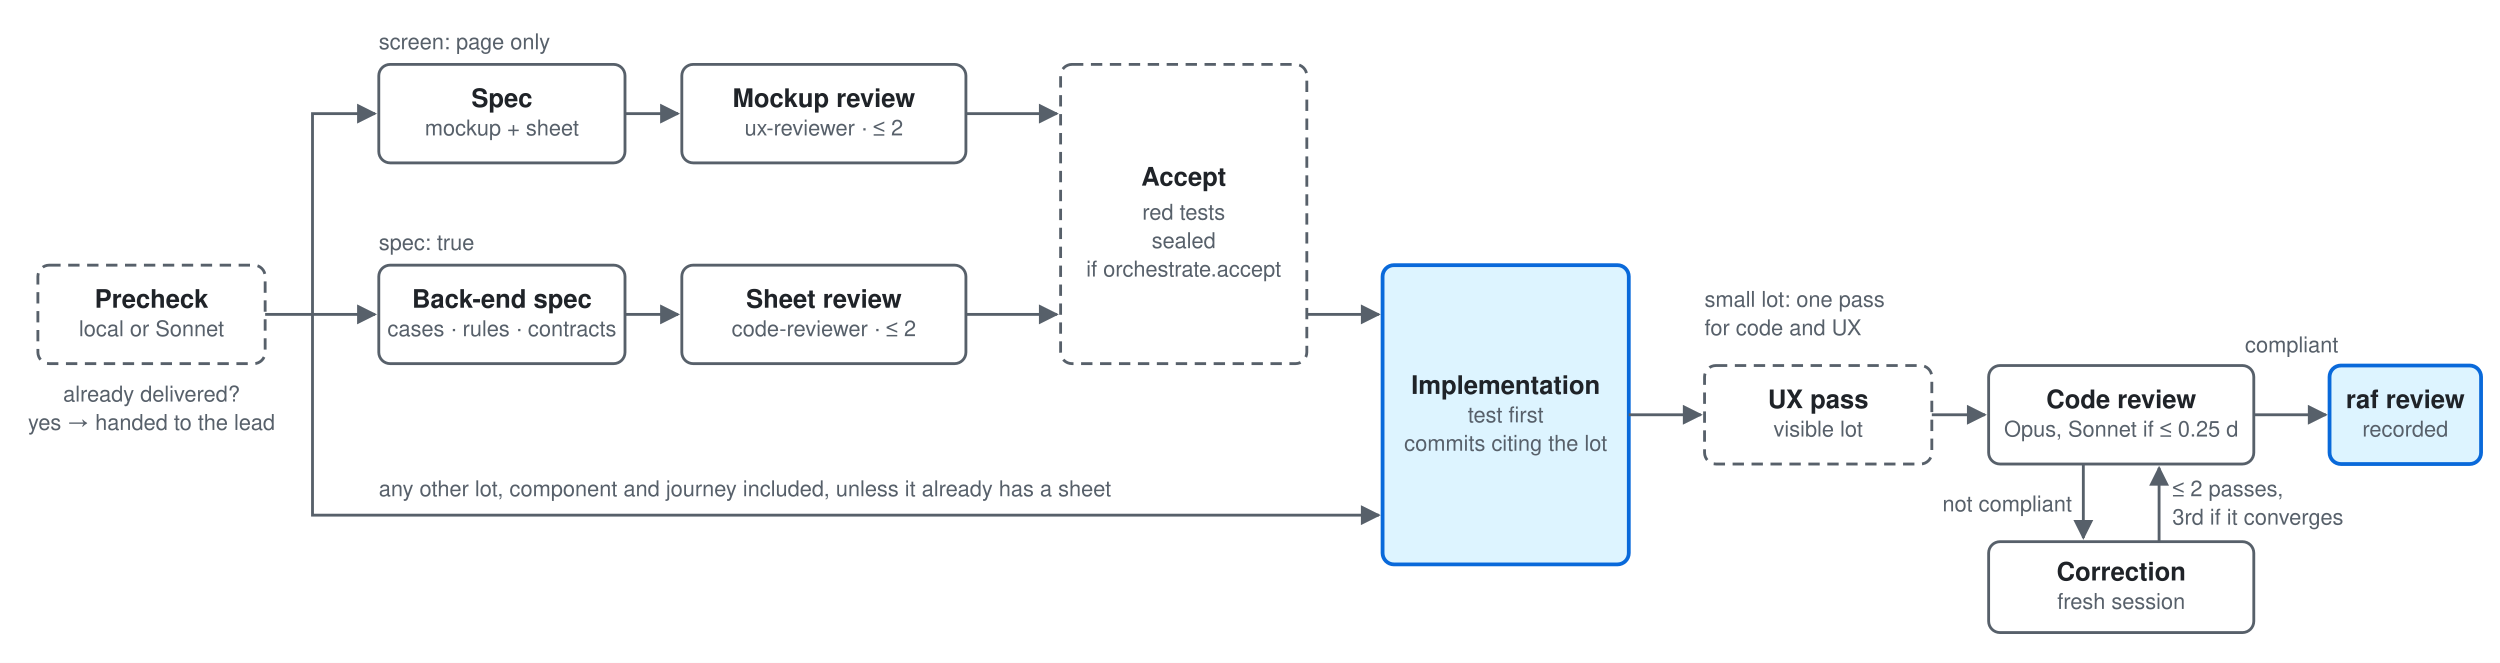
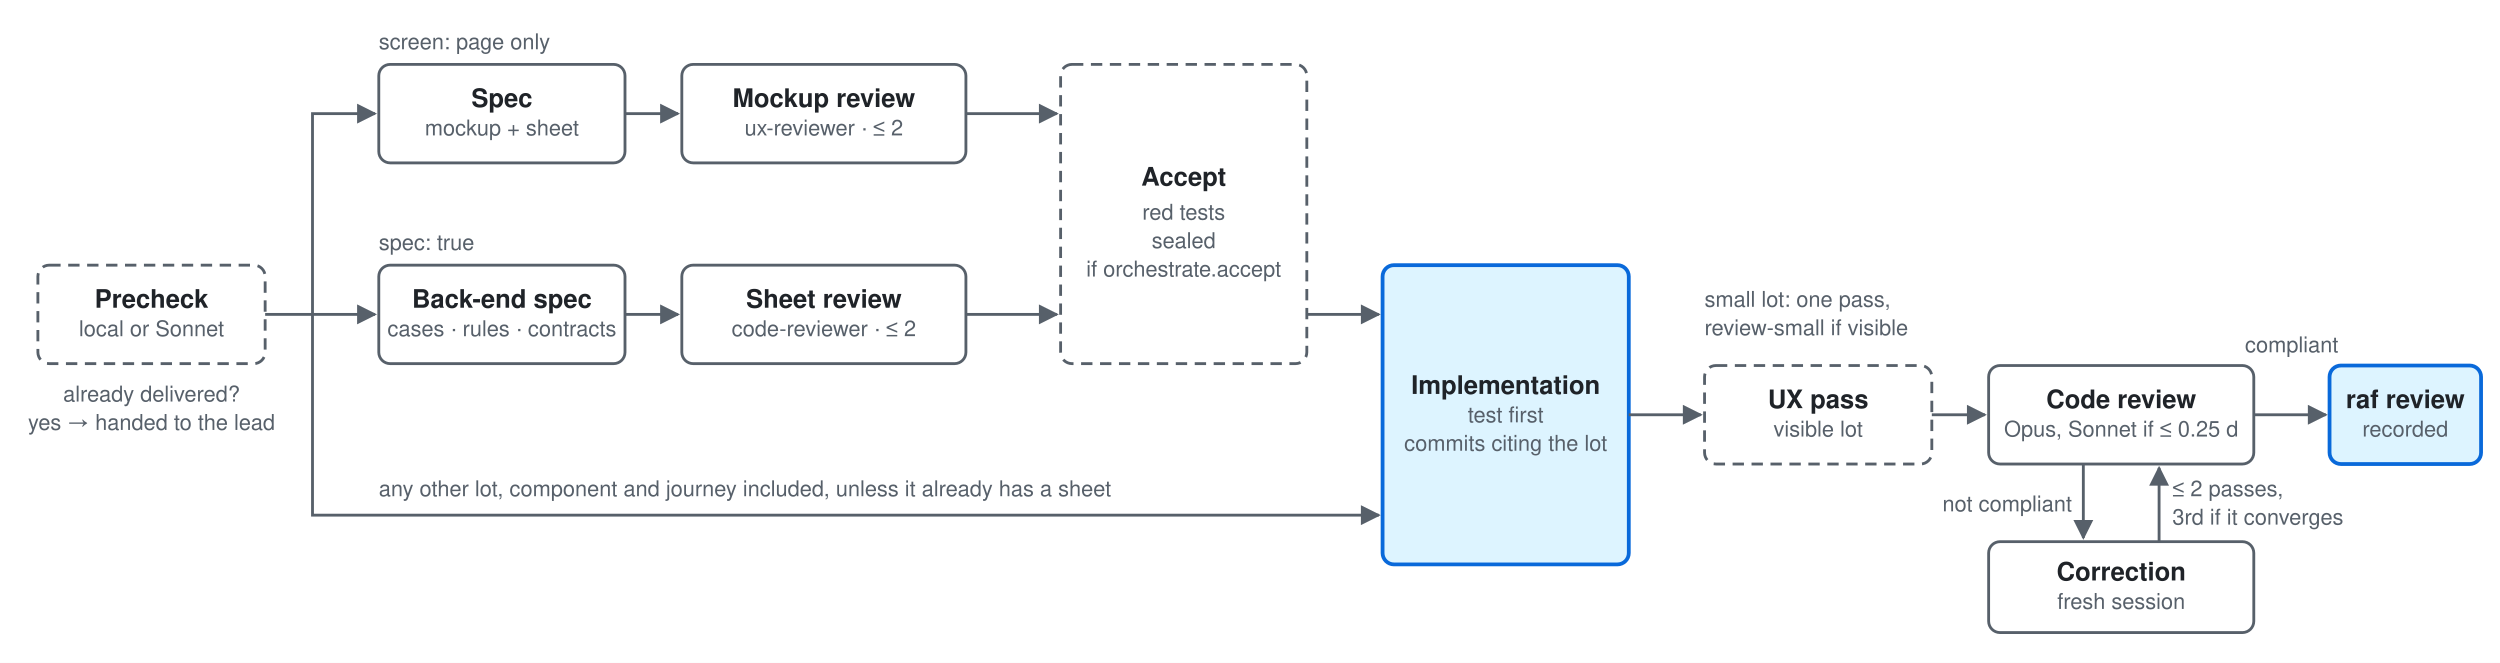
<svg xmlns="http://www.w3.org/2000/svg" viewBox="0 0 1320 350" width="1320" height="350" role="img" font-family="-apple-system,BlinkMacSystemFont,'Segoe UI',Helvetica,Arial,sans-serif" font-size="13" fill="#1f2328">
  <defs>
    <marker id="arr2" viewBox="0 0 10 10" refX="9" refY="5" markerWidth="7" markerHeight="7" orient="auto-start-reverse">
      <path d="M0,0 L10,5 L0,10 z" fill="#57606a" />
    </marker>
  </defs>
  <rect width="1320" height="350" fill="#ffffff" />
  <rect x="20" y="140" width="120" height="52" rx="6" fill="#ffffff" stroke="#57606a" stroke-width="1.5" stroke-dasharray="6 4" />
  <text x="80" y="162.5" text-anchor="middle" font-weight="600" font-size="13.5" fill="#1f2328">Precheck</text>
  <text x="80" y="177.5" text-anchor="middle" font-size="11.5" fill="#57606a">local or Sonnet</text>
  <text x="80" y="212" text-anchor="middle" font-size="11.5" fill="#57606a">already delivered?</text>
  <text x="80" y="227" text-anchor="middle" font-size="11.5" fill="#57606a">yes → handed to the lead</text>
  <polyline points="140,166 165,166 165,60 198,60" fill="none" stroke="#57606a" stroke-width="1.5" marker-end="url(#arr2)" />
  <polyline points="165,166 198,166" fill="none" stroke="#57606a" stroke-width="1.5" marker-end="url(#arr2)" />
  <polyline points="165,166 165,272 728,272" fill="none" stroke="#57606a" stroke-width="1.5" marker-end="url(#arr2)" />
  <text x="200" y="26" text-anchor="start" font-size="11.5" fill="#57606a">screen: page only</text>
  <rect x="200" y="34" width="130" height="52" rx="6" fill="#ffffff" stroke="#57606a" stroke-width="1.5" />
  <text x="265" y="56.5" text-anchor="middle" font-weight="600" font-size="13.5" fill="#1f2328">Spec</text>
  <text x="265" y="71.5" text-anchor="middle" font-size="11.5" fill="#57606a">mockup + sheet</text>
  <rect x="360" y="34" width="150" height="52" rx="6" fill="#ffffff" stroke="#57606a" stroke-width="1.5" />
  <text x="435" y="56.5" text-anchor="middle" font-weight="600" font-size="13.5" fill="#1f2328">Mockup review</text>
  <text x="435" y="71.5" text-anchor="middle" font-size="11.5" fill="#57606a">ux-reviewer · ≤ 2</text>
  <polyline points="330,60 358,60" fill="none" stroke="#57606a" stroke-width="1.5" marker-end="url(#arr2)" />
  <polyline points="510,60 558,60" fill="none" stroke="#57606a" stroke-width="1.5" marker-end="url(#arr2)" />
  <text x="200" y="132" text-anchor="start" font-size="11.5" fill="#57606a">spec: true</text>
  <rect x="200" y="140" width="130" height="52" rx="6" fill="#ffffff" stroke="#57606a" stroke-width="1.5" />
  <text x="265" y="162.5" text-anchor="middle" font-weight="600" font-size="13.5" fill="#1f2328">Back-end spec</text>
  <text x="265" y="177.5" text-anchor="middle" font-size="11.5" fill="#57606a">cases · rules · contracts</text>
  <rect x="360" y="140" width="150" height="52" rx="6" fill="#ffffff" stroke="#57606a" stroke-width="1.5" />
  <text x="435" y="162.5" text-anchor="middle" font-weight="600" font-size="13.5" fill="#1f2328">Sheet review</text>
  <text x="435" y="177.5" text-anchor="middle" font-size="11.5" fill="#57606a">code-reviewer · ≤ 2</text>
  <polyline points="330,166 358,166" fill="none" stroke="#57606a" stroke-width="1.5" marker-end="url(#arr2)" />
  <polyline points="510,166 558,166" fill="none" stroke="#57606a" stroke-width="1.5" marker-end="url(#arr2)" />
  <rect x="560" y="34" width="130" height="158" rx="6" fill="#ffffff" stroke="#57606a" stroke-width="1.5" stroke-dasharray="6 4" />
  <text x="625" y="98" text-anchor="middle" font-weight="600" font-size="13.5" fill="#1f2328">Accept</text>
  <text x="625" y="116" text-anchor="middle" font-size="11.5" fill="#57606a">red tests</text>
  <text x="625" y="131" text-anchor="middle" font-size="11.5" fill="#57606a">sealed</text>
  <text x="625" y="146" text-anchor="middle" font-size="11.5" fill="#57606a">if orchestrate.accept</text>
  <polyline points="690,166 728,166" fill="none" stroke="#57606a" stroke-width="1.5" marker-end="url(#arr2)" />
  <text x="200" y="262" text-anchor="start" font-size="11.5" fill="#57606a">any other lot, component and journey included, unless it already has a sheet</text>
  <rect x="730" y="140" width="130" height="158" rx="6" fill="#ddf4ff" stroke="#0969da" stroke-width="2" />
  <text x="795" y="208" text-anchor="middle" font-weight="600" font-size="13.5" fill="#1f2328">Implementation</text>
  <text x="795" y="223" text-anchor="middle" font-size="11.5" fill="#57606a">test first</text>
  <text x="795" y="238" text-anchor="middle" font-size="11.5" fill="#57606a">commits citing the lot</text>
  <rect x="900" y="193" width="120" height="52" rx="6" fill="#ffffff" stroke="#57606a" stroke-width="1.5" stroke-dasharray="6 4" />
  <text x="960" y="215.5" text-anchor="middle" font-weight="600" font-size="13.5" fill="#1f2328">UX pass</text>
  <text x="960" y="230.5" text-anchor="middle" font-size="11.5" fill="#57606a">visible lot</text>
  <polyline points="860,219 898,219" fill="none" stroke="#57606a" stroke-width="1.5" marker-end="url(#arr2)" />
  <rect x="1050" y="193" width="140" height="52" rx="6" fill="#ffffff" stroke="#57606a" stroke-width="1.5" />
  <text x="1120" y="215.5" text-anchor="middle" font-weight="600" font-size="13.5" fill="#1f2328">Code review</text>
  <text x="1120" y="230.5" text-anchor="middle" font-size="11.5" fill="#57606a">Opus, Sonnet if ≤ 0.25 d</text>
  <polyline points="1020,219 1048,219" fill="none" stroke="#57606a" stroke-width="1.5" marker-end="url(#arr2)" />
  <rect x="1050" y="286" width="140" height="48" rx="6" fill="#ffffff" stroke="#57606a" stroke-width="1.5" />
  <text x="1120" y="306.5" text-anchor="middle" font-weight="600" font-size="13.5" fill="#1f2328">Correction</text>
  <text x="1120" y="321.5" text-anchor="middle" font-size="11.5" fill="#57606a">fresh session</text>
  <polyline points="1100,245 1100,284" fill="none" stroke="#57606a" stroke-width="1.5" marker-end="url(#arr2)" />
  <text x="1094" y="270" text-anchor="end" font-size="11.5" fill="#57606a">not compliant</text>
  <polyline points="1140,286 1140,247" fill="none" stroke="#57606a" stroke-width="1.5" marker-end="url(#arr2)" />
  <text x="1147" y="262" text-anchor="start" font-size="11.5" fill="#57606a">≤ 2 passes,</text>
  <text x="1147" y="277" text-anchor="start" font-size="11.5" fill="#57606a">3rd if it converges</text>
  <rect x="1230" y="193" width="80" height="52" rx="6" fill="#ddf4ff" stroke="#0969da" stroke-width="2" />
  <text x="1270" y="215.5" text-anchor="middle" font-weight="600" font-size="13.5" fill="#1f2328">raf review</text>
  <text x="1270" y="230.5" text-anchor="middle" font-size="11.5" fill="#57606a">recorded</text>
  <polyline points="1190,219 1228,219" fill="none" stroke="#57606a" stroke-width="1.5" marker-end="url(#arr2)" />
-   <text x="900" y="162" text-anchor="start" font-size="11.5" fill="#57606a">small lot: one pass</text>
-   <text x="900" y="177" text-anchor="start" font-size="11.5" fill="#57606a">for code and UX</text>
+   <text x="900" y="162" text-anchor="start" font-size="11.5" fill="#57606a">small lot: one pass,</text>
+   <text x="900" y="177" text-anchor="start" font-size="11.5" fill="#57606a">review-small if visible</text>
  <text x="1210" y="186" text-anchor="middle" font-size="11.5" fill="#57606a">compliant</text>
</svg>
